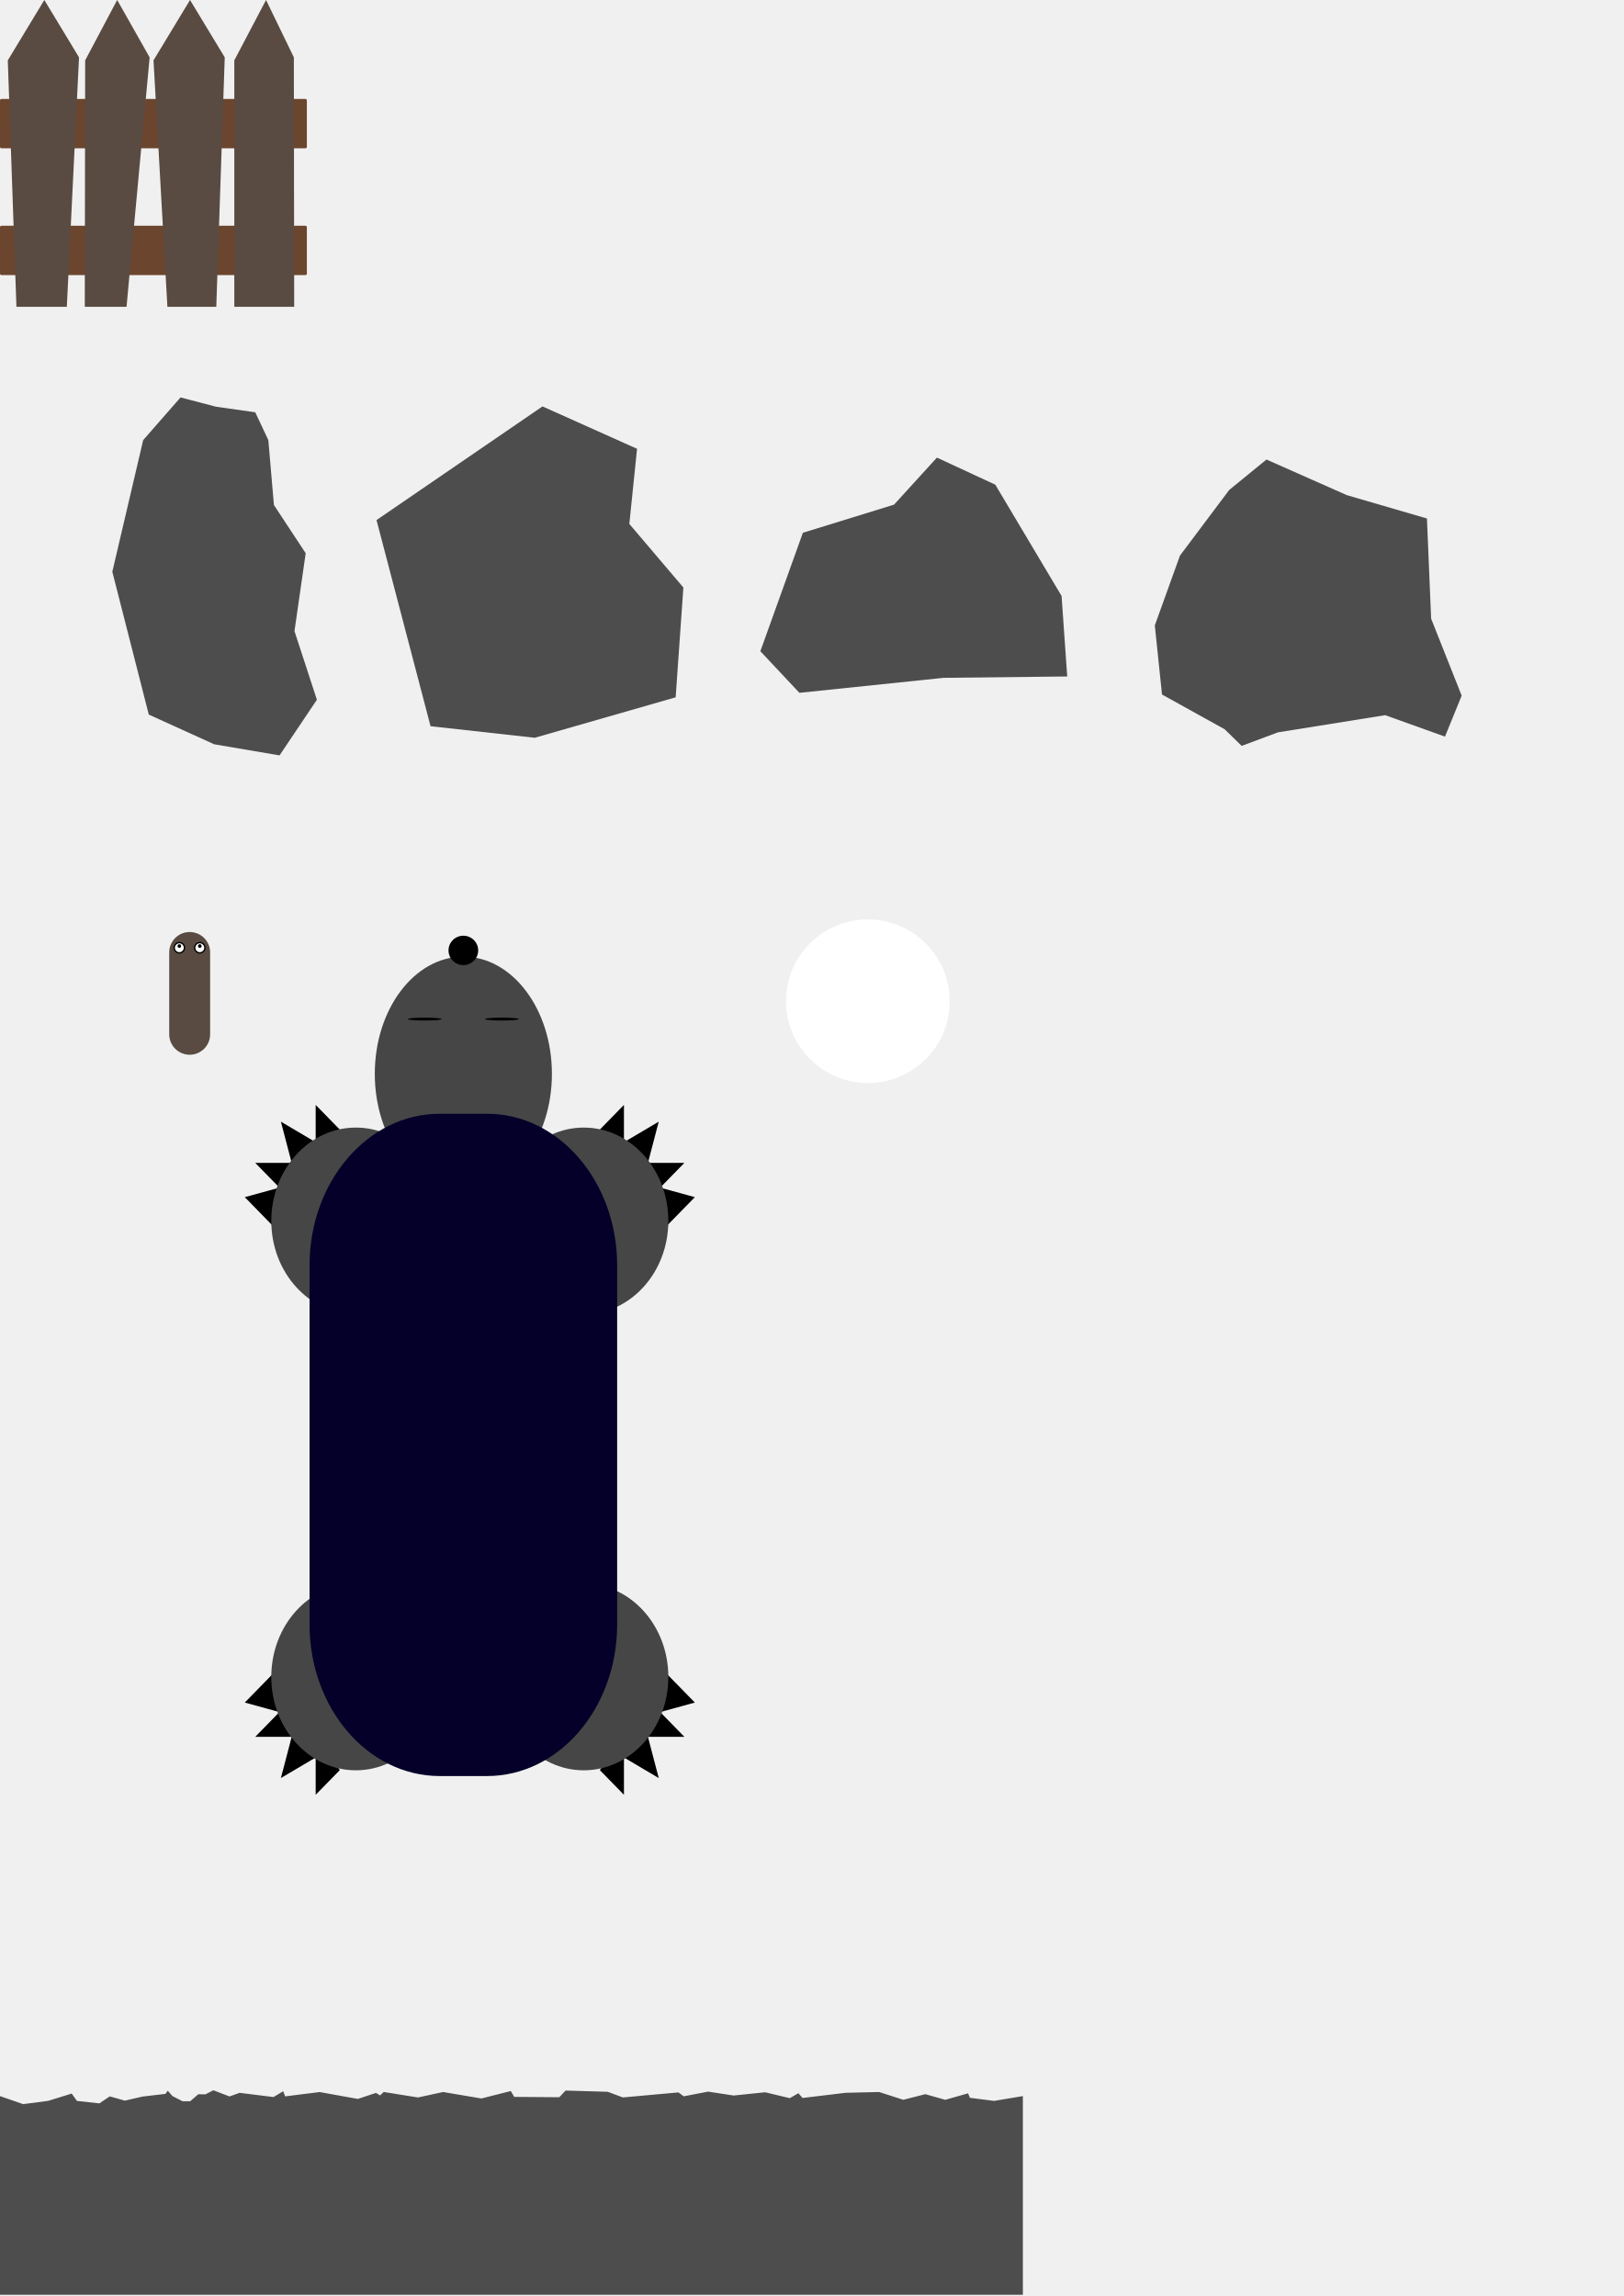
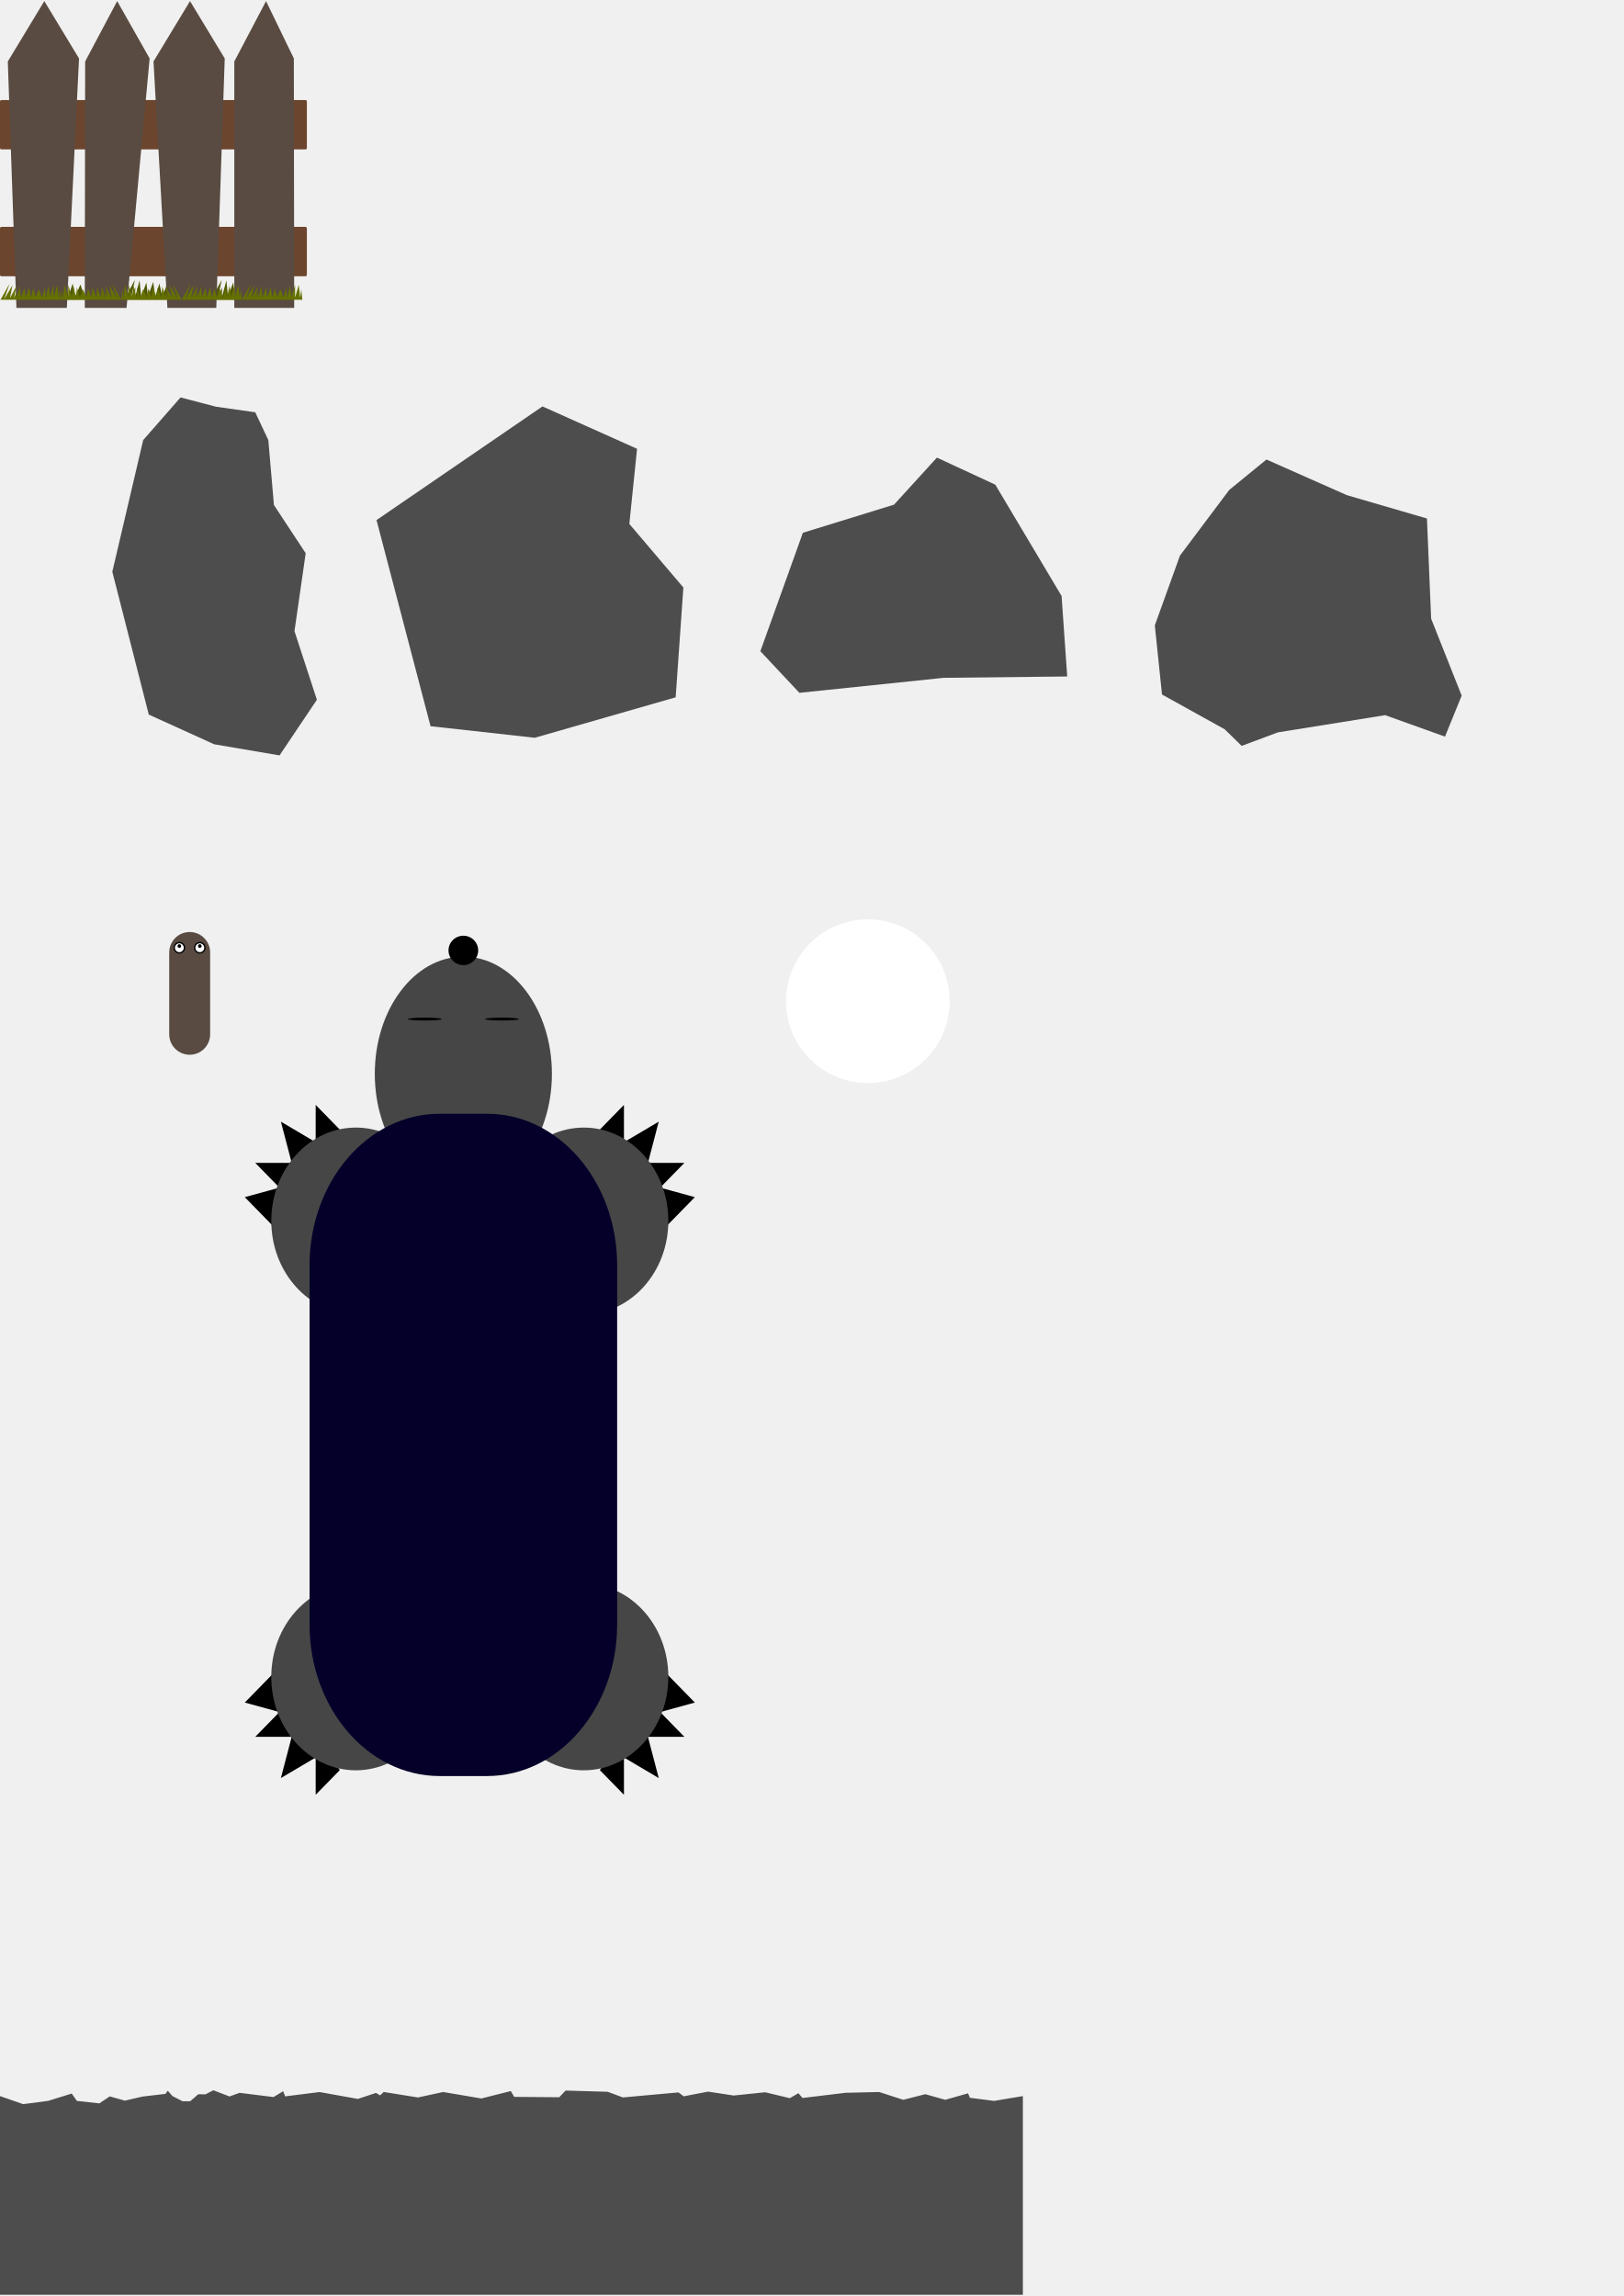
<svg xmlns="http://www.w3.org/2000/svg" width="210mm" height="297mm" viewBox="0 0 210 297" version="1.1" id="svg5">
  <defs id="defs2">
    </defs>
  <g id="layer1">
    <path style="fill:#4d4d4d;stroke:none;stroke-width:0.164;stroke-opacity:1;stop-color:#000000" d="M 7.1806865e-5,296.843 H 132.292 v -25.703 l -3.72,0.623 -3.127,-0.401 -0.245,-0.579 -2.945,0.838 -2.579,-0.727 -2.853,0.726 -3.113,-1.007 -4.345,0.101 -5.568,0.671 -0.537,-0.618 -1.115,0.642 -3.18,-0.762 -4.087,0.42 -3.296,-0.504 -3.157,0.606 -0.675,-0.504 -7.196,0.649 -1.952,-0.73 -5.454,-0.158 -0.815,0.861 -5.827,-0.044 -0.442,-0.754 -3.807,0.96 -4.946,-0.836 -3.25,0.705 -4.434,-0.708 -0.465,0.442 -0.535,-0.322 -2.343,0.777 -4.946,-0.889 -4.458,0.559 -0.256,-0.664 -1.254,0.752 -4.387,-0.546 -1.299,0.47 -2.091,-0.802 -1.021,0.527 -0.929,-0.011 -1.045,0.903 -0.999,-0.003 -1.298,-0.668 -0.604,-0.692 -0.303,0.413 -2.949,0.343 -2.298,0.531 -1.95,-0.553 -1.347,0.907 -2.903,-0.321 -0.673,-0.949 -3.041,0.944 -3.242,0.423 L 0,271.14 Z" id="path1055" />
    <path style="fill:#4d4d4d;stroke:none;stroke-width:0.199;stroke-opacity:1;stop-color:#000000" d="m 55.685,93.939 -6.989,-26.664 21.466,-14.703 12.231,5.482 -0.998,9.719 6.989,8.224 -0.998,14.204 -18.221,5.233 z" id="path1108" />
    <path style="fill:#4d4d4d;stroke:none;stroke-width:0.192;stroke-opacity:1;stop-color:#000000" d="m 19.243,92.435 -4.716,-18.475 3.991,-17.031 4.832,-5.518 4.59,1.2 5.073,0.72 1.691,3.599 0.725,8.397 4.107,6.238 -1.45,10.076 2.899,8.877 -4.832,7.197 -8.455,-1.439 z" id="path1112" />
    <path style="fill:#4d4d4d;stroke:none;stroke-width:0.145;stroke-opacity:1;stop-color:#000000" d="m 98.341,84.239 5.499,-15.322 11.787,-3.638 5.548,-6.085 7.551,3.502 8.571,14.395 0.731,10.414 -16.002,0.177 -18.637,1.939 z" id="path1114" />
    <path style="fill:#4d4d4d;stroke:none;stroke-width:0.194;stroke-opacity:1;stop-color:#000000" d="m 150.286,89.837 -0.929,-8.939 3.253,-9.029 6.373,-8.494 4.813,-3.933 10.396,4.609 10.36,3.02 0.543,12.958 3.949,9.954 -2.158,5.303 -7.738,-2.775 -13.873,2.224 -4.683,1.749 -2.203,-2.15 z" id="path1188" />
    <circle style="fill:#ffffff;fill-opacity:1;stroke:none;stroke-width:0.186;stroke-opacity:1;stop-color:#000000" id="path1242" cx="112.244" cy="129.514" r="10.583" />
-     <g id="g1714" transform="translate(-22.77995,-162.4599)">
-       <rect style="fill:#6c452e;fill-opacity:1;stroke:none;stroke-width:0.178;stroke-opacity:1;stop-color:#000000" id="rect1820" width="39.688" height="6.387" x="22.78" y="175.257" ry="0.191" />
-       <rect style="fill:#6c452e;fill-opacity:1;stroke:none;stroke-width:0.178;stroke-opacity:1;stop-color:#000000" id="rect1884" width="39.688" height="6.387" x="22.78" y="191.661" ry="0.191" />
-       <path style="fill:#594b41;fill-opacity:1;stroke:none;stroke-width:0.151;stroke-opacity:1;stop-color:#000000" d="m 24.905,202.147 -1.117,-31.88 4.724,-7.808 4.489,7.419 -1.578,32.268 z" id="path1034" />
-       <path style="fill:#594b41;fill-opacity:1;stroke:none;stroke-width:0.151;stroke-opacity:1;stop-color:#000000" d="m 33.745,202.147 0.049,-31.88 4.141,-7.808 4.198,7.419 -2.987,32.268 z" id="path1036" />
-       <path style="fill:#594b41;fill-opacity:1;stroke:none;stroke-width:0.151;stroke-opacity:1;stop-color:#000000" d="m 44.43,202.147 -1.797,-31.88 4.724,-7.808 4.489,7.419 -1.093,32.268 z" id="path1038" />
-       <path style="fill:#594b41;fill-opacity:1;stroke:none;stroke-width:0.151;stroke-opacity:1;stop-color:#000000" d="m 53.083,202.147 v -31.88 l 4.106,-7.808 3.596,7.419 0.044,32.268 z" id="path1040" />
-     </g>
    <g id="g1706" transform="translate(-32.31016,22.5818)">
      <rect style="fill:#594b41;stroke-width:0.123;stop-color:#000000" id="rect411" width="5.292" height="15.875" x="54.196" y="97.98" ry="2.646" />
      <circle style="fill:#ffffff;fill-opacity:1;stroke:#000000;stroke-width:0.173;stroke-opacity:1;stop-color:#000000" id="path413" cx="55.506" cy="100.016" r="0.661" />
      <circle style="fill:#ffffff;fill-opacity:1;stroke:#000000;stroke-width:0.173;stroke-opacity:1;stop-color:#000000" id="circle969" cx="58.152" cy="100.016" r="0.661" />
      <ellipse style="fill:#000000;fill-opacity:1;stroke:none;stroke-width:0.061;stroke-opacity:1;stop-color:#000000" id="circle971" cx="55.506" cy="99.795" rx="0.234" ry="0.234" />
      <ellipse style="fill:#000000;fill-opacity:1;stroke:none;stroke-width:0.061;stroke-opacity:1;stop-color:#000000" id="ellipse973" cx="58.152" cy="99.795" rx="0.234" ry="0.234" />
    </g>
    <g id="g971" transform="matrix(1.132483,0,0,1.319322,-138.7059,-33.05722)">
      <g id="g2194" transform="translate(0,5.536167)">
        <path style="fill:#000000;fill-opacity:1;stroke-width:0.161;stop-color:#000000" d="m 161.287,130.275 -2.756,-2.422 v 3.658 l -3.972,-2.015 1.233,4.042 h -4.161 l 2.762,2.427 -3.958,0.932 3.103,2.726 z" id="path1302" />
        <path style="fill:#000000;fill-opacity:1;stroke-width:0.161;stop-color:#000000" d="m 190.981,130.275 2.756,-2.422 v 3.658 l 3.972,-2.015 -1.233,4.042 h 4.161 l -2.762,2.427 3.958,0.932 -3.103,2.726 z" id="path2190" />
      </g>
      <g id="g1138" transform="translate(-0.03189622,5.536167)">
        <ellipse style="fill:#464646;fill-opacity:1;stroke-width:0.211;stop-color:#000000" id="path1124" cx="163.15" cy="139.227" rx="9.657" ry="9.152" />
        <ellipse style="fill:#464646;fill-opacity:1;stroke-width:0.211;stop-color:#000000" id="ellipse1126" cx="189.181" cy="139.227" rx="9.657" ry="9.152" />
      </g>
      <g id="g2200" transform="matrix(1,0,0,-1,0,328.8835)">
        <path style="fill:#000000;fill-opacity:1;stroke-width:0.161;stop-color:#000000" d="m 161.287,130.275 -2.756,-2.422 v 3.658 l -3.972,-2.015 1.233,4.042 h -4.161 l 2.762,2.427 -3.958,0.932 3.103,2.726 z" id="path2196" />
        <path style="fill:#000000;fill-opacity:1;stroke-width:0.161;stop-color:#000000" d="m 190.981,130.275 2.756,-2.422 v 3.658 l 3.972,-2.015 -1.233,4.042 h 4.161 l -2.762,2.427 3.958,0.932 -3.103,2.726 z" id="path2198" />
      </g>
      <g id="g1134" transform="translate(-0.03189622,-4.745286)">
        <ellipse style="fill:#464646;fill-opacity:1;stroke-width:0.211;stop-color:#000000" id="ellipse1128" cx="163.15" cy="194.222" rx="9.657" ry="9.152" />
        <ellipse style="fill:#464646;fill-opacity:1;stroke-width:0.211;stop-color:#000000" id="ellipse1130" cx="189.181" cy="194.222" rx="9.657" ry="9.152" />
      </g>
      <ellipse style="fill:#464646;fill-opacity:1;stroke-width:0.181;stop-color:#000000" id="path1192" cx="175.396" cy="130.342" rx="10.113" ry="11.491" />
      <rect style="fill:#040029;fill-opacity:1;stroke-width:0.168;stop-color:#000000" id="rect360" width="35.128" height="64.935" x="157.832" y="134.257" ry="14.859" />
      <g id="g2210" transform="translate(-7.232558)">
        <ellipse style="fill:#000000;fill-opacity:1;stroke-width:0.161;stop-color:#000000" id="path2202" cx="178.22" cy="124.974" rx="1.936" ry="0.142" />
        <ellipse style="fill:#000000;fill-opacity:1;stroke-width:0.161;stop-color:#000000" id="ellipse2204" cx="187.038" cy="124.974" rx="1.936" ry="0.142" />
      </g>
      <ellipse style="fill:#000000;fill-opacity:1;stroke-width:0.161;stop-color:#000000" id="path2206" cx="175.396" cy="118.242" rx="1.694" ry="1.441" />
    </g>
+     <g id="g4024">
+       <g id="g3997" style="fill:#4f5600;fill-opacity:1" transform="translate(0,-1.058333)">
+         <path style="fill:#4f5600;fill-opacity:1;stroke-width:0.216;stop-color:#000000" d="M 3.238,39.832 4.929,36.856 3.914,39.764 5.47,37.126 4.996,39.561 6.214,37.261 5.74,39.561 6.282,38.208 l -0.068,1.42 0.609,-2.3 0.203,2.164 0.676,-1.894 0.203,1.826 0.676,-1.894 0.271,1.894 0.541,-1.691 0.338,1.623 0.676,-1.488 0.541,1.623 0.541,-1.962 0.135,2.029 0.541,-2.367 0.271,2.097 0.676,-2.232 v 2.367 l 0.676,-2.367 0.271,2.435 0.203,-1.623 0.203,1.962 z" id="path431" />
+         <path style="fill:#4f5600;fill-opacity:1;stroke-width:0.216;stop-color:#000000" d="m 14.466,39.832 1.691,-2.976 -1.015,2.909 1.556,-2.638 -0.473,2.435 1.218,-2.3 -0.473,2.3 0.541,-1.353 -0.068,1.42 0.609,-2.3 0.203,2.164 0.676,-1.894 0.203,1.826 0.676,-1.894 0.271,1.894 0.541,-1.691 0.338,1.623 0.676,-1.488 0.541,1.623 0.541,-1.962 0.135,2.029 0.541,-2.367 0.271,2.097 0.676,-2.232 v 2.367 l 0.676,-2.367 0.271,2.435 0.203,-1.623 0.203,1.962 z" id="path3903" />
+         <path style="fill:#4f5600;fill-opacity:1;stroke-width:0.216;stop-color:#000000" d="m 25.694,39.832 1.691,-2.976 -1.015,2.909 1.556,-2.638 -0.473,2.435 1.218,-2.3 -0.473,2.3 0.541,-1.353 -0.068,1.42 0.609,-2.3 0.203,2.164 0.676,-1.894 0.203,1.826 0.676,-1.894 0.271,1.894 0.541,-1.691 0.338,1.623 0.676,-1.488 0.541,1.623 0.541,-1.962 0.135,2.029 0.541,-2.367 0.271,2.097 0.676,-2.232 v 2.367 l 0.676,-2.367 0.271,2.435 0.203,-1.623 0.203,1.962 z" id="path3959" />
+       </g>
+       <g id="g1714" transform="translate(-22.77995,-162.3157)">
+         <rect style="fill:#6c452e;fill-opacity:1;stroke:none;stroke-width:0.178;stroke-opacity:1;stop-color:#000000" id="rect1820" width="39.688" height="6.387" x="22.78" y="175.257" ry="0.191" />
+         <rect style="fill:#6c452e;fill-opacity:1;stroke:none;stroke-width:0.178;stroke-opacity:1;stop-color:#000000" id="rect1884" width="39.688" height="6.387" x="22.78" y="191.661" ry="0.191" />
+         <path style="fill:#594b41;fill-opacity:1;stroke:none;stroke-width:0.151;stroke-opacity:1;stop-color:#000000" d="m 24.905,202.147 -1.117,-31.88 4.724,-7.808 4.489,7.419 -1.578,32.268 z" id="path1034" />
+         <path style="fill:#594b41;fill-opacity:1;stroke:none;stroke-width:0.151;stroke-opacity:1;stop-color:#000000" d="m 33.745,202.147 0.049,-31.88 4.141,-7.808 4.198,7.419 -2.987,32.268 z" id="path1036" />
+         <path style="fill:#594b41;fill-opacity:1;stroke:none;stroke-width:0.151;stroke-opacity:1;stop-color:#000000" d="m 44.43,202.147 -1.797,-31.88 4.724,-7.808 4.489,7.419 -1.093,32.268 z" id="path1038" />
+         <path style="fill:#594b41;fill-opacity:1;stroke:none;stroke-width:0.151;stroke-opacity:1;stop-color:#000000" d="m 53.083,202.147 v -31.88 l 4.106,-7.808 3.596,7.419 0.044,32.268 z" id="path1040" />
+       </g>
+       <g id="g3992" style="fill:#657100;fill-opacity:1" transform="translate(0,-1.058333)">
+         <path style="fill:#657100;fill-opacity:1;stroke-width:0.15;stop-color:#000000" d="M 0.063,39.832 1.239,37.762 0.533,39.785 1.615,37.95 1.286,39.644 2.133,38.044 1.803,39.644 2.18,38.703 l -0.047,0.988 0.423,-1.6 0.141,1.505 0.47,-1.317 0.141,1.27 0.47,-1.317 0.188,1.317 0.376,-1.176 0.235,1.129 0.47,-1.035 0.376,1.129 0.376,-1.364 0.094,1.411 0.376,-1.647 0.188,1.458 0.47,-1.552 v 1.647 l 0.47,-1.647 0.188,1.694 0.141,-1.129 0.141,1.364 z" id="path3963" />
+         <path style="fill:#657100;fill-opacity:1;stroke-width:0.15;stop-color:#000000" d="m 15.682,39.832 -1.176,-2.07 0.706,2.023 -1.082,-1.835 0.329,1.694 -0.847,-1.6 0.329,1.6 -0.376,-0.941 0.047,0.988 -0.423,-1.6 -0.141,1.505 -0.47,-1.317 -0.141,1.27 -0.47,-1.317 -0.188,1.317 -0.376,-1.176 -0.235,1.129 -0.47,-1.035 -0.376,1.129 -0.376,-1.364 -0.094,1.411 -0.376,-1.647 -0.188,1.458 -0.47,-1.552 v 1.647 l -0.47,-1.647 -0.188,1.694 -0.141,-1.129 -0.141,1.364 z" id="path3969" />
+         <path style="fill:#657100;fill-opacity:1;stroke-width:0.15;stop-color:#000000" d="m 23.491,39.832 -1.176,-2.07 0.706,2.023 -1.082,-1.835 0.329,1.694 -0.847,-1.6 0.329,1.6 -0.376,-0.941 0.047,0.988 -0.423,-1.6 -0.141,1.505 -0.47,-1.317 -0.141,1.27 -0.47,-1.317 -0.188,1.317 -0.376,-1.176 -0.235,1.129 -0.47,-1.035 -0.376,1.129 -0.376,-1.364 -0.094,1.411 -0.376,-1.647 -0.188,1.458 -0.47,-1.552 v 1.647 l -0.47,-1.647 -0.188,1.694 -0.141,-1.129 -0.141,1.364 z" id="path3971" />
+         <path style="fill:#657100;fill-opacity:1;stroke-width:0.15;stop-color:#000000" d="m 23.491,39.832 1.176,-2.07 -0.706,2.023 1.082,-1.835 -0.329,1.694 0.847,-1.6 -0.329,1.6 0.376,-0.941 -0.047,0.988 0.423,-1.6 0.141,1.505 0.47,-1.317 0.141,1.27 0.47,-1.317 0.188,1.317 0.376,-1.176 0.235,1.129 0.47,-1.035 0.376,1.129 0.376,-1.364 0.094,1.411 0.376,-1.647 0.188,1.458 0.47,-1.552 v 1.647 l 0.47,-1.647 0.188,1.694 0.141,-1.129 0.141,1.364 z" id="path3973" />
+         <path style="fill:#657100;fill-opacity:1;stroke-width:0.15;stop-color:#000000" d="m 31.301,39.832 1.176,-2.07 -0.706,2.023 1.082,-1.835 -0.329,1.694 0.847,-1.6 -0.329,1.6 0.376,-0.941 -0.047,0.988 0.423,-1.6 0.141,1.505 0.47,-1.317 0.141,1.27 0.47,-1.317 0.188,1.317 0.376,-1.176 0.235,1.129 0.47,-1.035 0.376,1.129 0.376,-1.364 0.094,1.411 0.376,-1.647 0.188,1.458 0.47,-1.552 v 1.647 l 0.47,-1.647 0.188,1.694 0.141,-1.129 0.141,1.364 z" id="path3975" />
+       </g>
+     </g>
  </g>
</svg>
